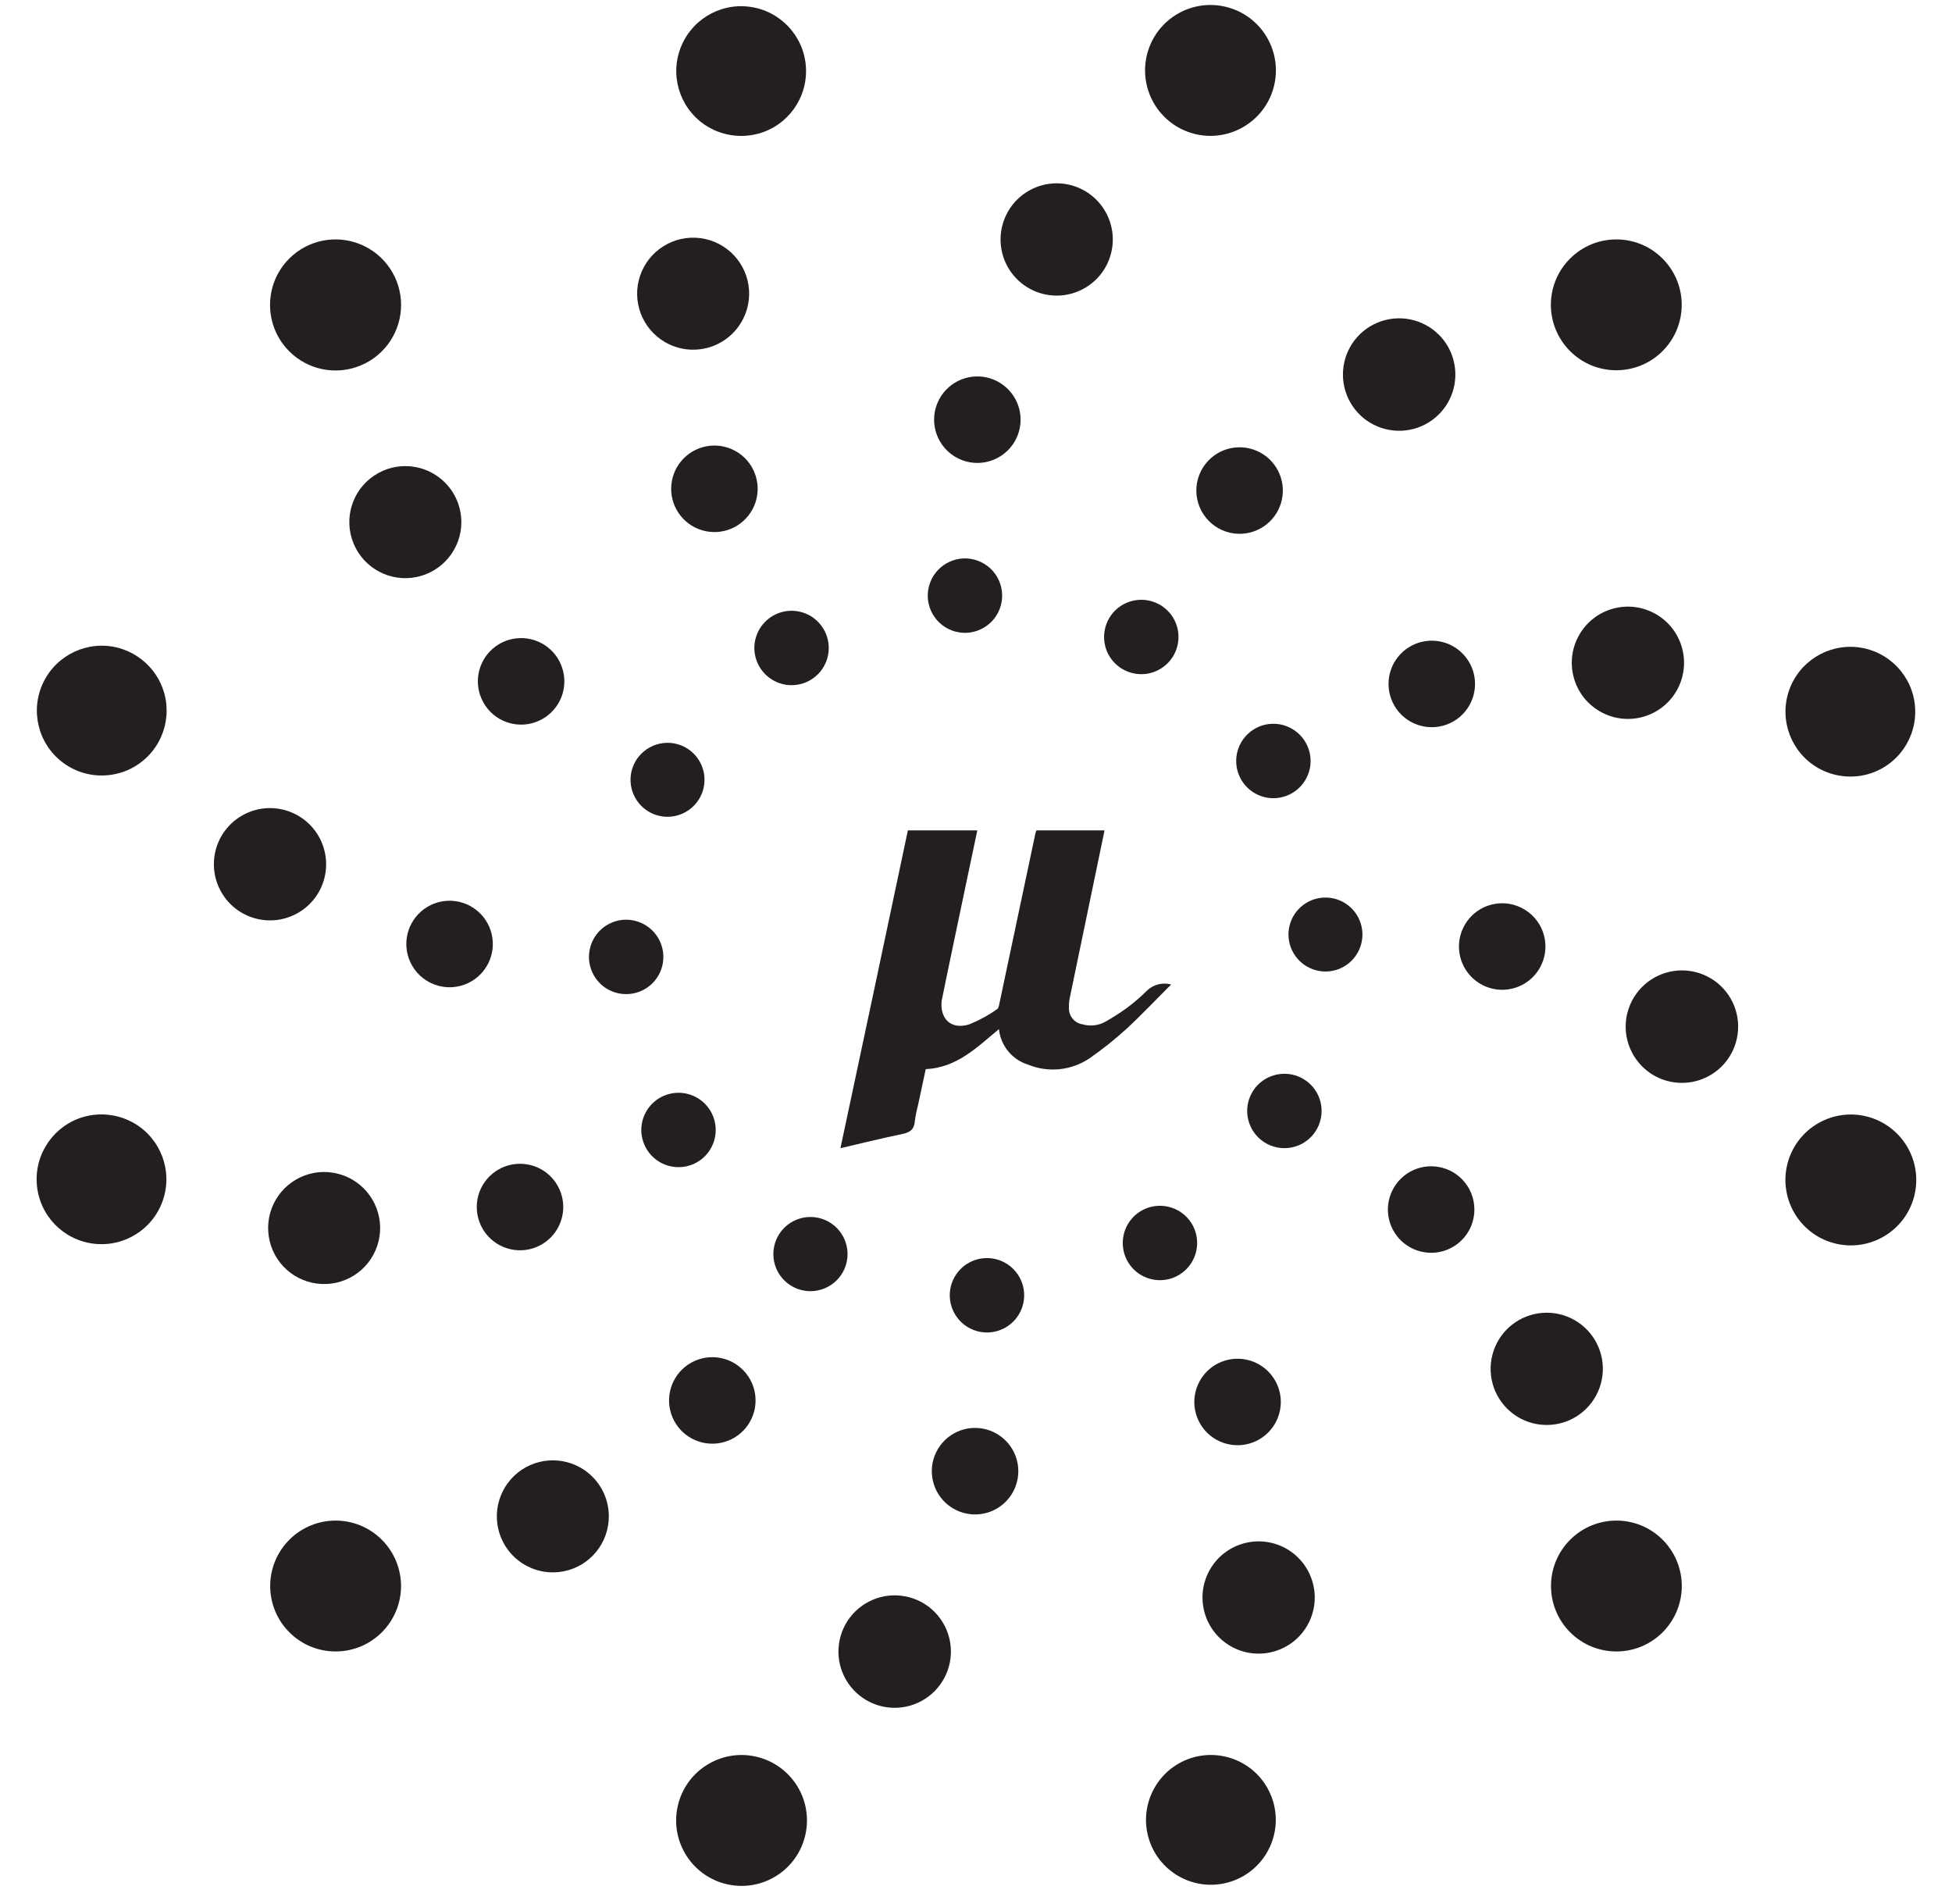
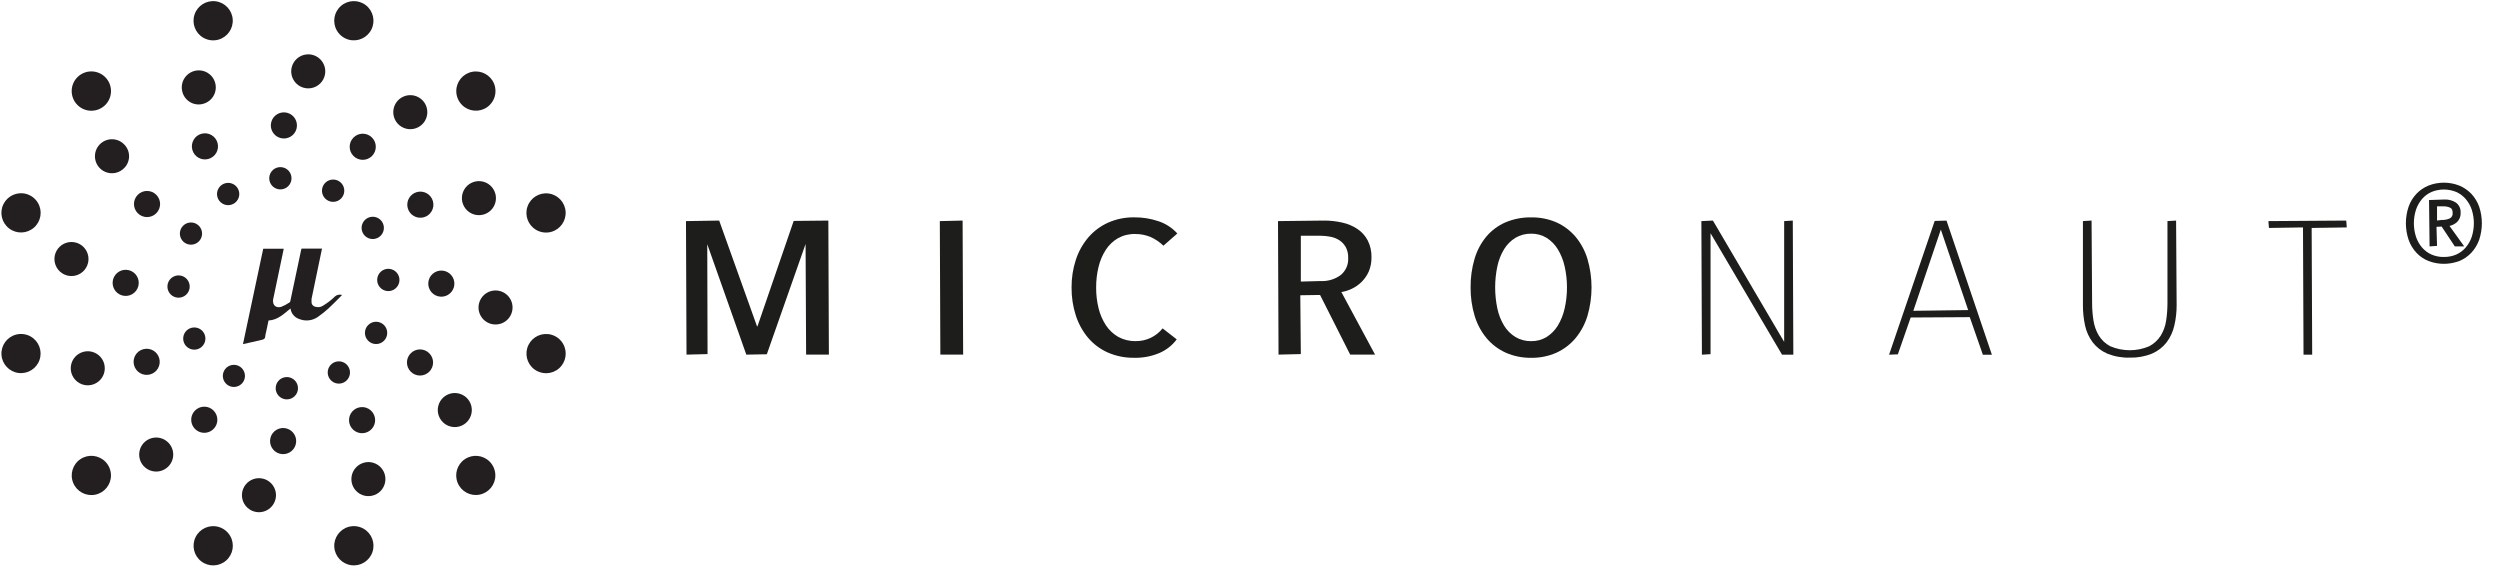
- <svg xmlns="http://www.w3.org/2000/svg" width="40px" height="39px" viewBox="0 0 40 39" version="1.1">
-   <defs />
-   <g id="Page-1" stroke="none" stroke-width="1" fill="none" fill-rule="evenodd">
-     <g id="micronaut_mini" fill="#231F20" fill-rule="nonzero">
-       <path d="M26.969,19.879 C27.318,19.971 27.684,19.803 27.842,19.478 C28,19.154 27.908,18.763 27.621,18.544 C27.334,18.325 26.932,18.338 26.661,18.577 C26.389,18.815 26.324,19.212 26.505,19.525 C26.606,19.7 26.773,19.827 26.969,19.879 Z" id="Path_242" />
-       <path d="M26.291,16.327 C26.589,16.247 26.809,15.996 26.85,15.69 C26.89,15.385 26.742,15.085 26.475,14.931 C26.208,14.776 25.874,14.798 25.63,14.986 C25.385,15.174 25.278,15.491 25.358,15.789 C25.467,16.195 25.884,16.436 26.291,16.327 Z" id="Path_243" />
-       <path d="M22.847,12.511 C22.591,12.769 22.551,13.172 22.753,13.474 C22.956,13.776 23.343,13.893 23.679,13.754 C24.015,13.615 24.205,13.258 24.135,12.901 C24.064,12.545 23.751,12.288 23.387,12.288 C23.185,12.288 22.991,12.368 22.847,12.511 Z" id="Path_244" />
-       <path d="M19.969,11.466 C19.563,11.358 19.146,11.6 19.037,12.007 C18.929,12.413 19.17,12.83 19.576,12.939 C19.983,13.048 20.4,12.807 20.51,12.401 C20.562,12.206 20.535,11.997 20.434,11.821 C20.332,11.646 20.165,11.518 19.969,11.466 Z" id="Path_245" />
-       <path d="M16.417,14.012 C16.715,13.932 16.936,13.681 16.976,13.375 C17.016,13.069 16.868,12.769 16.601,12.615 C16.334,12.461 16.001,12.483 15.756,12.671 C15.512,12.859 15.404,13.175 15.484,13.473 C15.594,13.879 16.011,14.12 16.417,14.012 Z" id="Path_246" />
-       <path d="M13.14,15.443 C12.886,15.7 12.848,16.1 13.05,16.399 C13.252,16.699 13.637,16.815 13.97,16.675 C14.304,16.536 14.492,16.181 14.422,15.827 C14.351,15.473 14.04,15.218 13.678,15.218 C13.476,15.219 13.283,15.3 13.14,15.443 Z" id="Path_247" />
-       <path d="M13.029,18.869 C12.731,18.788 12.415,18.896 12.227,19.14 C12.039,19.385 12.017,19.719 12.171,19.986 C12.325,20.253 12.625,20.401 12.931,20.36 C13.237,20.32 13.488,20.099 13.568,19.801 C13.676,19.395 13.435,18.978 13.029,18.869 Z" id="Path_248" />
-       <path d="M13.707,22.414 C13.409,22.493 13.188,22.745 13.148,23.05 C13.108,23.356 13.256,23.656 13.523,23.81 C13.79,23.964 14.124,23.942 14.368,23.755 C14.613,23.567 14.72,23.25 14.64,22.952 C14.531,22.546 14.113,22.305 13.707,22.414 Z" id="Path_249" />
-       <path d="M17.146,26.229 C17.402,25.973 17.441,25.571 17.239,25.27 C17.037,24.969 16.651,24.852 16.316,24.991 C15.981,25.13 15.792,25.486 15.862,25.842 C15.933,26.197 16.245,26.453 16.608,26.453 C16.81,26.453 17.003,26.372 17.146,26.229 Z" id="Path_250" />
-       <path d="M20.027,27.273 C20.324,27.353 20.641,27.246 20.829,27.001 C21.017,26.757 21.039,26.423 20.885,26.156 C20.731,25.889 20.431,25.741 20.125,25.781 C19.819,25.822 19.568,26.042 19.488,26.34 C19.38,26.746 19.621,27.164 20.027,27.273 Z" id="Path_251" />
-       <path d="M23.572,24.729 C23.274,24.809 23.053,25.061 23.014,25.367 C22.974,25.673 23.122,25.972 23.389,26.126 C23.657,26.28 23.991,26.257 24.235,26.069 C24.479,25.88 24.586,25.563 24.505,25.265 C24.395,24.86 23.977,24.621 23.572,24.729 Z" id="Path_252" />
-       <path d="M26.858,23.3 C27.076,23.082 27.142,22.754 27.024,22.469 C26.906,22.184 26.628,21.999 26.32,21.999 C26.011,21.999 25.733,22.184 25.615,22.469 C25.497,22.754 25.563,23.082 25.781,23.3 C26.079,23.597 26.56,23.597 26.858,23.3 Z" id="Path_253" />
-       <path d="M31.006,18.534 C30.597,18.428 30.17,18.624 29.986,19.004 C29.801,19.384 29.91,19.841 30.246,20.097 C30.582,20.353 31.052,20.336 31.369,20.057 C31.685,19.778 31.761,19.314 31.55,18.948 C31.431,18.743 31.235,18.594 31.006,18.534 Z" id="Path_254" />
-       <path d="M29.574,14.867 C29.982,14.755 30.253,14.372 30.224,13.95 C30.194,13.529 29.872,13.187 29.453,13.133 C29.034,13.079 28.636,13.328 28.5,13.728 C28.365,14.128 28.531,14.568 28.896,14.78 C29.102,14.898 29.346,14.93 29.574,14.867 Z" id="Path_255" />
-       <path d="M24.78,10.681 C25.08,10.978 25.548,11.021 25.898,10.784 C26.248,10.547 26.382,10.097 26.219,9.708 C26.056,9.318 25.641,9.098 25.227,9.181 C24.813,9.264 24.515,9.628 24.515,10.05 C24.515,10.287 24.61,10.515 24.78,10.681 Z" id="Path_256" />
-       <path d="M19.805,9.456 C20.214,9.562 20.64,9.365 20.825,8.985 C21.009,8.605 20.9,8.148 20.564,7.893 C20.228,7.637 19.759,7.654 19.442,7.933 C19.125,8.212 19.049,8.675 19.26,9.041 C19.379,9.247 19.575,9.396 19.805,9.456 Z" id="Path_257" />
-       <path d="M14.401,9.161 C13.994,9.275 13.724,9.66 13.756,10.082 C13.788,10.503 14.113,10.843 14.532,10.894 C14.951,10.946 15.348,10.694 15.481,10.293 C15.614,9.892 15.445,9.453 15.078,9.244 C14.872,9.127 14.629,9.097 14.401,9.161 Z" id="Path_258" />
-       <path d="M10.056,14.59 C10.356,14.887 10.824,14.93 11.174,14.694 C11.524,14.458 11.659,14.008 11.496,13.618 C11.334,13.228 10.919,13.007 10.504,13.09 C10.09,13.173 9.792,13.537 9.792,13.96 C9.792,14.196 9.887,14.423 10.056,14.59 Z" id="Path_259" />
-       <path d="M8.99,20.198 C9.399,20.304 9.825,20.107 10.01,19.727 C10.194,19.348 10.085,18.89 9.749,18.635 C9.413,18.379 8.944,18.396 8.627,18.675 C8.31,18.954 8.234,19.417 8.445,19.783 C8.563,19.989 8.76,20.138 8.99,20.198 Z" id="Path_260" />
-       <path d="M10.421,23.874 C10.014,23.986 9.742,24.369 9.772,24.791 C9.801,25.212 10.124,25.554 10.543,25.608 C10.961,25.662 11.36,25.413 11.495,25.013 C11.631,24.613 11.465,24.173 11.099,23.961 C10.894,23.843 10.65,23.811 10.421,23.874 Z" id="Path_261" />
-       <path d="M15.218,28.06 C14.918,27.763 14.45,27.721 14.1,27.957 C13.75,28.194 13.616,28.644 13.779,29.034 C13.942,29.423 14.357,29.643 14.771,29.56 C15.185,29.477 15.483,29.113 15.483,28.691 C15.483,28.454 15.388,28.226 15.218,28.06 Z" id="Path_262" />
-       <path d="M20.204,29.283 C19.795,29.176 19.368,29.373 19.184,29.753 C18.999,30.133 19.108,30.59 19.444,30.846 C19.78,31.101 20.25,31.085 20.567,30.806 C20.884,30.526 20.959,30.062 20.748,29.697 C20.629,29.492 20.434,29.342 20.204,29.283 Z" id="Path_263" />
-       <path d="M25.595,29.577 C26.002,29.465 26.274,29.081 26.244,28.66 C26.214,28.239 25.891,27.897 25.472,27.844 C25.053,27.79 24.655,28.04 24.52,28.44 C24.385,28.84 24.551,29.28 24.917,29.491 C25.123,29.609 25.367,29.64 25.595,29.577 Z" id="Path_264" />
-       <path d="M29.949,24.149 C29.648,23.853 29.18,23.81 28.83,24.046 C28.481,24.283 28.346,24.733 28.509,25.123 C28.673,25.512 29.088,25.732 29.502,25.649 C29.916,25.566 30.213,25.202 30.213,24.78 C30.213,24.543 30.118,24.315 29.949,24.149 Z" id="Path_265" />
-       <path d="M34.166,22.146 C34.616,22.267 35.095,22.105 35.379,21.736 C35.663,21.366 35.697,20.861 35.464,20.457 C35.231,20.053 34.777,19.83 34.315,19.891 C33.852,19.952 33.473,20.286 33.352,20.736 C33.189,21.35 33.553,21.98 34.166,22.146 Z" id="Path_266" />
-       <path d="M34.469,13.278 C34.303,12.666 33.673,12.303 33.06,12.468 C32.447,12.633 32.084,13.264 32.248,13.877 C32.413,14.49 33.043,14.853 33.656,14.69 C33.951,14.611 34.203,14.418 34.356,14.153 C34.508,13.888 34.549,13.573 34.469,13.278 Z" id="Path_267" />
-       <path d="M29.486,6.859 C29.156,6.529 28.661,6.431 28.23,6.609 C27.799,6.787 27.519,7.207 27.519,7.673 C27.519,8.14 27.799,8.56 28.23,8.738 C28.661,8.916 29.156,8.818 29.486,8.488 C29.935,8.038 29.935,7.309 29.486,6.859 Z" id="Path_268" />
-       <path d="M21.356,6.017 C21.969,6.181 22.6,5.817 22.764,5.204 C22.928,4.591 22.565,3.96 21.951,3.795 C21.338,3.631 20.707,3.995 20.543,4.608 C20.463,4.903 20.505,5.217 20.657,5.481 C20.81,5.745 21.061,5.938 21.356,6.017 Z" id="Path_269" />
-       <path d="M14.503,7.125 C15.031,6.982 15.385,6.486 15.349,5.94 C15.312,5.394 14.895,4.95 14.353,4.879 C13.81,4.808 13.293,5.13 13.117,5.648 C12.941,6.166 13.155,6.736 13.629,7.01 C13.893,7.163 14.208,7.204 14.503,7.125 Z" id="Path_270" />
-       <path d="M9.116,9.884 C8.728,9.497 8.122,9.439 7.667,9.744 C7.212,10.048 7.036,10.632 7.246,11.137 C7.456,11.643 7.994,11.93 8.531,11.823 C9.067,11.715 9.454,11.244 9.454,10.697 C9.454,10.392 9.332,10.099 9.116,9.884 Z" id="Path_271" />
-       <path d="M5.83,16.595 C5.217,16.431 4.586,16.795 4.422,17.408 C4.258,18.022 4.622,18.652 5.235,18.817 C5.848,18.981 6.479,18.618 6.644,18.004 C6.723,17.71 6.681,17.395 6.529,17.131 C6.376,16.867 6.125,16.674 5.83,16.595 Z" id="Path_272" />
-       <path d="M6.342,24.051 C5.814,24.194 5.46,24.69 5.497,25.236 C5.534,25.783 5.951,26.227 6.494,26.297 C7.036,26.368 7.554,26.046 7.729,25.527 C7.905,25.009 7.69,24.439 7.216,24.165 C6.951,24.013 6.637,23.972 6.342,24.051 Z" id="Path_273" />
-       <path d="M12.139,30.253 C11.751,29.867 11.144,29.808 10.689,30.113 C10.235,30.418 10.059,31.001 10.269,31.507 C10.479,32.012 11.016,32.299 11.553,32.192 C12.09,32.085 12.476,31.614 12.476,31.066 C12.476,30.761 12.355,30.469 12.139,30.253 Z" id="Path_274" />
-       <path d="M18.633,32.724 C18.183,32.603 17.704,32.765 17.42,33.134 C17.136,33.504 17.102,34.008 17.335,34.412 C17.568,34.816 18.021,35.039 18.483,34.979 C18.945,34.918 19.325,34.586 19.446,34.135 C19.611,33.521 19.247,32.889 18.633,32.724 Z" id="Path_275" />
-       <path d="M25.493,31.618 C24.88,31.783 24.516,32.413 24.681,33.027 C24.845,33.64 25.476,34.004 26.089,33.839 C26.703,33.675 27.067,33.044 26.902,32.431 C26.823,32.136 26.631,31.885 26.366,31.732 C26.102,31.58 25.788,31.539 25.493,31.618 Z" id="Path_276" />
-       <path d="M32.508,28.857 C32.837,28.528 32.936,28.034 32.758,27.604 C32.58,27.174 32.16,26.894 31.695,26.894 C31.23,26.894 30.811,27.174 30.633,27.604 C30.455,28.034 30.553,28.528 30.882,28.857 C31.331,29.306 32.059,29.306 32.508,28.857 Z" id="Path_277" />
-       <path d="M38.274,22.879 C37.558,22.688 36.824,23.112 36.632,23.827 C36.441,24.543 36.865,25.278 37.58,25.469 C38.295,25.661 39.03,25.236 39.222,24.521 C39.314,24.178 39.266,23.812 39.088,23.504 C38.91,23.196 38.617,22.971 38.274,22.879 Z" id="Path_278" />
-       <path d="M38.274,15.862 C38.884,15.692 39.289,15.116 39.243,14.484 C39.197,13.853 38.712,13.342 38.084,13.262 C37.456,13.183 36.859,13.557 36.657,14.157 C36.455,14.757 36.704,15.416 37.253,15.733 C37.562,15.91 37.93,15.956 38.274,15.862 Z" id="Path_279" />
-       <path d="M32.174,7.194 C32.697,7.717 33.546,7.716 34.069,7.193 C34.592,6.669 34.592,5.821 34.069,5.298 C33.546,4.774 32.697,4.774 32.174,5.297 C31.922,5.548 31.78,5.889 31.78,6.245 C31.78,6.601 31.922,6.942 32.174,7.194 Z" id="Path_280" />
-       <path d="M24.458,2.738 C25.173,2.929 25.908,2.504 26.1,1.789 C26.291,1.074 25.867,0.339 25.151,0.148 C24.436,-0.044 23.701,0.381 23.51,1.096 C23.418,1.439 23.466,1.805 23.644,2.113 C23.822,2.421 24.115,2.646 24.458,2.738 Z" id="Path_281" />
-       <path d="M15.542,2.738 C16.152,2.569 16.559,1.993 16.514,1.362 C16.469,0.73 15.984,0.218 15.356,0.138 C14.728,0.057 14.131,0.431 13.928,1.031 C13.725,1.631 13.974,2.29 14.522,2.607 C14.831,2.784 15.198,2.831 15.542,2.737 L15.542,2.738 Z" id="Path_282" />
-       <path d="M5.926,7.196 C6.309,7.581 6.887,7.696 7.389,7.488 C7.891,7.281 8.219,6.791 8.219,6.247 C8.219,5.704 7.891,5.214 7.389,5.007 C6.887,4.799 6.309,4.914 5.926,5.299 C5.403,5.823 5.403,6.672 5.926,7.196 Z" id="Path_283" />
-       <path d="M2.418,13.271 C1.805,13.113 1.165,13.409 0.889,13.978 C0.612,14.548 0.776,15.234 1.28,15.617 C1.784,16 2.489,15.975 2.964,15.556 C3.439,15.137 3.553,14.442 3.236,13.894 C3.057,13.586 2.762,13.362 2.418,13.271 Z" id="Path_284" />
-       <path d="M1.724,22.879 C1.114,23.049 0.708,23.625 0.754,24.256 C0.799,24.888 1.284,25.4 1.912,25.479 C2.541,25.559 3.138,25.185 3.34,24.584 C3.542,23.984 3.292,23.325 2.744,23.009 C2.434,22.832 2.068,22.785 1.724,22.879 Z" id="Path_285" />
-       <path d="M7.824,31.545 C7.301,31.022 6.452,31.022 5.929,31.546 C5.406,32.069 5.406,32.918 5.929,33.441 C6.452,33.965 7.301,33.965 7.824,33.442 C8.076,33.19 8.218,32.849 8.218,32.494 C8.218,32.138 8.076,31.797 7.824,31.545 Z" id="Path_286" />
-       <path d="M15.542,36.001 C14.827,35.81 14.093,36.234 13.901,36.949 C13.71,37.664 14.133,38.399 14.848,38.591 C15.563,38.783 16.298,38.36 16.49,37.645 C16.583,37.301 16.535,36.935 16.357,36.626 C16.179,36.318 15.886,36.093 15.542,36.001 Z" id="Path_287" />
-       <path d="M24.458,36.003 C23.753,36.199 23.339,36.927 23.53,37.633 C23.722,38.339 24.448,38.757 25.155,38.569 C25.862,38.381 26.284,37.657 26.1,36.949 C26.01,36.605 25.786,36.31 25.477,36.132 C25.168,35.955 24.801,35.908 24.458,36.003 Z" id="Path_288" />
-       <path d="M34.07,31.545 C33.547,31.022 32.698,31.022 32.175,31.546 C31.652,32.069 31.652,32.918 32.175,33.441 C32.698,33.965 33.547,33.965 34.07,33.442 C34.322,33.19 34.463,32.849 34.463,32.494 C34.463,32.138 34.322,31.797 34.07,31.545 Z" id="Path_289" />
-       <path d="M24,20.169 C23.683,20.484 23.392,20.794 23.082,21.08 C22.844,21.296 22.593,21.497 22.329,21.68 C21.958,21.932 21.486,21.982 21.07,21.813 C20.742,21.712 20.506,21.426 20.47,21.084 C20.027,21.45 19.61,21.875 18.97,21.904 C18.919,22.146 18.865,22.394 18.812,22.642 C18.783,22.751 18.76,22.862 18.746,22.974 C18.734,23.132 18.657,23.196 18.502,23.23 C18.117,23.307 17.281,23.511 17.222,23.524 C17.687,21.344 18.148,19.173 18.604,17.012 L20.027,17.012 C19.951,17.364 19.3,20.464 19.296,20.506 C19.258,20.879 19.493,21.098 19.854,20.989 C20.059,20.907 20.253,20.802 20.432,20.675 C20.461,20.659 20.47,20.602 20.479,20.562 C20.724,19.407 20.969,18.252 21.212,17.099 C21.217,17.069 21.226,17.04 21.239,17.012 L22.634,17.012 C22.559,17.369 22.085,19.651 21.921,20.447 C21.908,20.51 21.903,20.575 21.905,20.639 C21.894,20.808 22.013,20.958 22.18,20.985 C22.337,21.031 22.505,21.013 22.648,20.934 C22.801,20.848 22.949,20.753 23.091,20.651 C23.241,20.54 23.382,20.417 23.514,20.285 C23.645,20.166 23.828,20.123 23.999,20.17 L24,20.169 Z" id="Path_290" />
-     </g>
-   </g>
+ <svg xmlns="http://www.w3.org/2000/svg" viewBox="0 0 1315 298">
+   <path d="M202.731,152.918a5.866,5.866,0,1,0-4.141-7.187A5.866,5.866,0,0,0,202.731,152.918Z" style="fill:#231f20" />
+   <path d="M197.582,125.537A5.866,5.866,0,1,0,190.4,121.4,5.865,5.865,0,0,0,197.582,125.537Z" style="fill:#231f20" />
+   <path d="M171.075,96.164a5.867,5.867,0,1,0,4.153-1.723A5.865,5.865,0,0,0,171.075,96.164Z" style="fill:#231f20" />
+   <path d="M149,88.1a5.866,5.866,0,1,0,4.142,7.187A5.867,5.867,0,0,0,149,88.1Z" style="fill:#231f20" />
+   <path d="M121.53,107.716a5.865,5.865,0,1,0-7.187-4.141A5.865,5.865,0,0,0,121.53,107.716Z" style="fill:#231f20" />
+   <path d="M96.3,118.754a5.841,5.841,0,1,0,4.152-1.733A5.864,5.864,0,0,0,96.3,118.754Z" style="fill:#231f20" />
+   <path d="M95.448,145.06a5.865,5.865,0,1,0,4.142,7.186A5.867,5.867,0,0,0,95.448,145.06Z" style="fill:#231f20" />
+   <path d="M100.664,172.44a5.844,5.844,0,1,0,4.456.575A5.867,5.867,0,0,0,100.664,172.44Z" style="fill:#231f20" />
+   <path d="M127.172,201.813a5.821,5.821,0,1,0-4.142,1.731A5.865,5.865,0,0,0,127.172,201.813Z" style="fill:#231f20" />
+   <path d="M149.358,209.873a5.866,5.866,0,1,0-4.164-7.142A5.865,5.865,0,0,0,149.358,209.873Z" style="fill:#231f20" />
+   <path d="M176.716,190.261A5.866,5.866,0,1,0,183.9,194.4,5.867,5.867,0,0,0,176.716,190.261Z" style="fill:#231f20" />
+   <path d="M201.97,179.246a5.865,5.865,0,1,0-8.306,0A5.864,5.864,0,0,0,201.97,179.246Z" style="fill:#231f20" />
+   <path d="M233.918,142.552a6.873,6.873,0,1,0,4.858,8.418A6.875,6.875,0,0,0,233.918,142.552Z" style="fill:#231f20" />
+   <path d="M222.881,114.3a6.873,6.873,0,1,0-8.418-4.859A6.875,6.875,0,0,0,222.881,114.3Z" style="fill:#231f20" />
+   <path d="M185.94,82.06a6.873,6.873,0,1,0,0-9.717A6.876,6.876,0,0,0,185.94,82.06Z" style="fill:#231f20" />
+   <path d="M147.545,72.612a6.873,6.873,0,1,0-4.858-8.418A6.873,6.873,0,0,0,147.545,72.612Z" style="fill:#231f20" />
+   <path d="M106.015,70.351a6.873,6.873,0,1,0,8.418,4.858A6.872,6.872,0,0,0,106.015,70.351Z" style="fill:#231f20" />
+   <path d="M72.478,112.172a6.873,6.873,0,1,0,0-9.717A6.875,6.875,0,0,0,72.478,112.172Z" style="fill:#231f20" />
+   <path d="M64.328,155.425a6.873,6.873,0,1,0-4.858-8.418A6.873,6.873,0,0,0,64.328,155.425Z" style="fill:#231f20" />
+   <path d="M75.366,183.679a6.873,6.873,0,1,0,8.418,4.858A6.871,6.871,0,0,0,75.366,183.679Z" style="fill:#231f20" />
+   <path d="M112.306,215.918a6.875,6.875,0,1,0,2.022,4.869A6.873,6.873,0,0,0,112.306,215.918Z" style="fill:#231f20" />
+   <path d="M150.7,225.366a6.873,6.873,0,1,0,4.859,8.418A6.871,6.871,0,0,0,150.7,225.366Z" style="fill:#231f20" />
+   <path d="M192.254,227.627a6.873,6.873,0,1,0-8.441-4.858A6.873,6.873,0,0,0,192.254,227.627Z" style="fill:#231f20" />
+   <path d="M225.791,185.806a6.873,6.873,0,1,0,0,9.716A6.872,6.872,0,0,0,225.791,185.806Z" style="fill:#231f20" />
+   <path d="M258.254,170.358a8.955,8.955,0,1,0-6.269-10.858A8.955,8.955,0,0,0,258.254,170.358Z" style="fill:#231f20" />
+   <path d="M260.582,101.985a8.955,8.955,0,1,0-6.246,10.858A8.954,8.954,0,0,0,260.582,101.985Z" style="fill:#231f20" />
+   <path d="M222.209,52.731a8.956,8.956,0,1,0,0,12.538A8.957,8.957,0,0,0,222.209,52.731Z" style="fill:#231f20" />
+   <path d="M159.634,46.127a8.955,8.955,0,1,0-6.156-10.858A8.955,8.955,0,0,0,159.634,46.127Z" style="fill:#231f20" />
+   <path d="M106.8,54.634A8.955,8.955,0,1,0,95.94,48.388,8.844,8.844,0,0,0,106.8,54.634Z" style="fill:#231f20" />
+   <path d="M65.291,75.925a8.955,8.955,0,1,0,0,12.515,8.82,8.82,0,0,0,0-12.515Z" style="fill:#231f20" />
+   <path d="M39.993,127.619a8.956,8.956,0,1,0,6.268,10.859A8.958,8.958,0,0,0,39.993,127.619Z" style="fill:#231f20" />
+   <path d="M43.933,185.045a8.955,8.955,0,1,0,10.858,6.268A8.954,8.954,0,0,0,43.933,185.045Z" style="fill:#231f20" />
+   <path d="M88.552,232.821a8.955,8.955,0,1,0,0,12.537A8.955,8.955,0,0,0,88.552,232.821Z" style="fill:#231f20" />
+   <path d="M138.612,251.851a8.955,8.955,0,1,0,6.269,10.858A8.954,8.954,0,0,0,138.612,251.851Z" style="fill:#231f20" />
+   <path d="M191.537,243.343A8.955,8.955,0,1,0,202.4,249.59,8.957,8.957,0,0,0,191.537,243.343Z" style="fill:#231f20" />
+   <path d="M245.493,222.075a8.956,8.956,0,1,0-12.538,0A8.955,8.955,0,0,0,245.493,222.075Z" style="fill:#231f20" />
+   <path d="M289.888,176.022a10.322,10.322,0,1,0,6.285,4.806A10.321,10.321,0,0,0,289.888,176.022Z" style="fill:#231f20" />
+   <path d="M289.888,121.978a10.32,10.32,0,1,0-7.844-1.036A10.344,10.344,0,0,0,289.888,121.978Z" style="fill:#231f20" />
+   <path d="M243.03,55.216A10.32,10.32,0,1,0,240,47.907,10.321,10.321,0,0,0,243.03,55.216Z" style="fill:#231f20" />
+   <path d="M183.455,20.873a10.32,10.32,0,1,0-6.271-4.812A10.321,10.321,0,0,0,183.455,20.873Z" style="fill:#231f20" />
+   <path d="M114.813,20.873a10.321,10.321,0,1,0-7.851-1.018A10.321,10.321,0,0,0,114.813,20.873Z" style="fill:#231f20" />
+   <path d="M40.731,55.216a10.343,10.343,0,1,0,0-14.619A10.344,10.344,0,0,0,40.731,55.216Z" style="fill:#231f20" />
+   <path d="M13.709,101.985a10.322,10.322,0,1,0,6.285,4.806A10.344,10.344,0,0,0,13.709,101.985Z" style="fill:#231f20" />
+   <path d="M8.358,176.022a10.3,10.3,0,1,0,7.842,1.02A10.321,10.321,0,0,0,8.358,176.022Z" style="fill:#231f20" />
+   <path d="M55.351,242.784a10.322,10.322,0,1,0,3.023,7.3A10.321,10.321,0,0,0,55.351,242.784Z" style="fill:#231f20" />
+   <path d="M114.791,277.1a10.322,10.322,0,1,0,6.285,4.806A10.321,10.321,0,0,0,114.791,277.1Z" style="fill:#231f20" />
+   <path d="M183.455,277.1a10.321,10.321,0,1,0,7.838,1.028A10.321,10.321,0,0,0,183.455,277.1Z" style="fill:#231f20" />
+   <path d="M257.515,242.761a10.3,10.3,0,1,0,3.044,7.31A10.32,10.32,0,0,0,257.515,242.761Z" style="fill:#231f20" />
+   <path d="M179.94,155.157c-2.418,2.418-4.656,4.791-7.074,7.007a57.3,57.3,0,0,1-5.776,4.612,10.32,10.32,0,0,1-9.694,1.03,6.716,6.716,0,0,1-4.59-5.552c-3.493,2.821-6.716,6.112-11.552,6.313-.4,1.858-.806,3.784-1.209,5.709a19.291,19.291,0,0,0-.515,2.53c0,1.231-.672,1.724-1.881,1.97-2.977.6-9.4,2.239-9.85,2.239,3.559-16.814,7.1-33.582,10.656-50.172h10.791c-.559,2.709-5.574,26.6-5.619,26.866-.291,2.843,1.522,4.478,4.3,3.694a21.4,21.4,0,0,0,4.478-2.4c.224-.134.291-.559.358-.873,1.9-8.955,3.761-17.8,5.642-26.686a3.9,3.9,0,0,1,.224-.672h10.746c-.582,2.754-4.231,20.328-5.507,26.463a7.921,7.921,0,0,0,0,1.477,2.508,2.508,0,0,0,2.127,2.665,4.481,4.481,0,0,0,3.582-.4,30.767,30.767,0,0,0,3.358-2.239,28.132,28.132,0,0,0,3.268-2.821A3.9,3.9,0,0,1,179.94,155.157Z" style="fill:#231f20;fill-rule:evenodd" />
+   <polygon points="417.483 116.208 398.467 171.547 398.22 171.733 378.287 116.018 360.825 116.301 361.103 186.532 372.173 186.253 372.02 128.444 392.558 186.532 403.35 186.346 423.735 128.352 424.017 186.532 435.995 186.532 435.713 116.018 417.483 116.208" style="fill:#1d1d1b" />
+   <polygon points="494.345 116.301 494.628 186.532 506.614 186.532 506.332 116.018 494.345 116.301" style="fill:#1d1d1b" />
+   <path d="M581.668,131.374A18.986,18.986,0,0,1,588,125.321a17.836,17.836,0,0,1,9.085-2.24,21.159,21.159,0,0,1,7.958,1.509,23.018,23.018,0,0,1,6.914,4.654l7.313-6.425a23.025,23.025,0,0,0-9.743-6.4,38.416,38.416,0,0,0-12.955-2.095,32.632,32.632,0,0,0-13.722,2.793,30.027,30.027,0,0,0-10.363,7.725,35.013,35.013,0,0,0-6.563,11.7,46.036,46.036,0,0,0-2.28,14.719,46.556,46.556,0,0,0,2.228,14.658,34.968,34.968,0,0,0,6.413,11.7,29.1,29.1,0,0,0,10.368,7.781,33.468,33.468,0,0,0,13.9,2.793,31.98,31.98,0,0,0,13.375-2.543,22.407,22.407,0,0,0,9.032-7.143l-7.426-5.784a17.765,17.765,0,0,1-14.21,6.7,18.223,18.223,0,0,1-9.149-2.232,19.229,19.229,0,0,1-6.458-6.086,29.029,29.029,0,0,1-3.862-8.947,44.556,44.556,0,0,1-1.283-10.9,45.2,45.2,0,0,1,1.283-10.953A29.033,29.033,0,0,1,581.668,131.374Z" style="fill:#1d1d1b" />
+   <path d="M710.987,151.921a19.012,19.012,0,0,0,5.134-3.556,17.911,17.911,0,0,0,3.814-5.472,18.17,18.17,0,0,0,1.465-7.527,18.653,18.653,0,0,0-1.99-8.919,16.5,16.5,0,0,0-5.44-6.03A23.59,23.59,0,0,0,706,117.072a42.625,42.625,0,0,0-9.637-1.054l-24.139.283.283,70.223,11.728-.279-.279-30.942,10.4-.154L710.2,186.524h13.076l-17.709-32.9A19.871,19.871,0,0,0,710.987,151.921Zm-16.256-4.093-10.493.283V124h10.247a27.709,27.709,0,0,1,5.4.537,13.143,13.143,0,0,1,4.71,1.888A10.658,10.658,0,0,1,707.888,130a11.417,11.417,0,0,1,1.259,5.715,10.818,10.818,0,0,1-3.923,8.951,16.339,16.339,0,0,1-10.477,3.164Z" style="fill:#1d1d1b" />
+   <path d="M828.684,124.469a28.534,28.534,0,0,0-9.969-7.486,32.171,32.171,0,0,0-13.318-2.64,33.41,33.41,0,0,0-13.573,2.64,27.529,27.529,0,0,0-10.037,7.486,33.027,33.027,0,0,0-6.166,11.656,51.2,51.2,0,0,0-2.087,15.045,49.939,49.939,0,0,0,2.159,15.058,33.713,33.713,0,0,0,6.284,11.7,28.651,28.651,0,0,0,10.041,7.58,32.184,32.184,0,0,0,13.379,2.7,31.609,31.609,0,0,0,13.318-2.7,28.694,28.694,0,0,0,9.969-7.576,33.73,33.73,0,0,0,6.3-11.7,53.433,53.433,0,0,0,0-30.1A33.231,33.231,0,0,0,828.684,124.469ZM823,162.273a29.974,29.974,0,0,1-3.6,9.007,18.454,18.454,0,0,1-5.892,5.986,15.066,15.066,0,0,1-8.1,2.179,15.746,15.746,0,0,1-8.306-2.179,18.271,18.271,0,0,1-5.953-5.986,28.749,28.749,0,0,1-3.535-9,53.594,53.594,0,0,1,0-22.2,28.645,28.645,0,0,1,3.535-8.992A18.331,18.331,0,0,1,797.1,125.1a15.741,15.741,0,0,1,8.306-2.184,15.125,15.125,0,0,1,8.1,2.184,18.464,18.464,0,0,1,5.892,5.989,30.112,30.112,0,0,1,3.6,9,50.477,50.477,0,0,1,0,22.2Z" style="fill:#1d1d1b" />
+   <polygon points="938.47 116.301 938.47 179.812 900.993 116.018 894.923 116.301 895.202 186.568 899.75 186.286 899.75 122.677 937.356 186.568 943.292 186.568 943.01 116.018 938.47 116.301" style="fill:#1d1d1b" />
+   <path d="M1017.652,116.208l-24,70.36,4.617-.19,6.748-19.371,31.076-.19,6.9,19.775h4.742l-23.868-70.55Zm-11.244,47.275,14.469-42.715L1035.26,163.1Z" style="fill:#1d1d1b" />
+   <path d="M1140.082,116.289v43.146a62.035,62.035,0,0,1-.7,9.283,20.7,20.7,0,0,1-2.865,7.874,16.048,16.048,0,0,1-5.993,5.529,26.107,26.107,0,0,1-20.631-.045,15.667,15.667,0,0,1-5.937-5.61,21.862,21.862,0,0,1-2.8-7.934,58.807,58.807,0,0,1-.706-9.105l-.283-43.417-4.548.283V160.5a49.587,49.587,0,0,0,1.122,10.727,23,23,0,0,0,4.011,8.842,19.406,19.406,0,0,0,7.668,5.929,29.3,29.3,0,0,0,11.846,2.115,29,29,0,0,0,11.7-2.115,19.424,19.424,0,0,0,7.668-5.929,23.07,23.07,0,0,0,4.064-8.834,45.909,45.909,0,0,0,1.211-10.735l-.282-44.483Z" style="fill:#1d1d1b" />
+   <polygon points="1234.121 116.018 1193.181 116.301 1193.46 119.901 1211.371 119.622 1211.653 186.568 1216.21 186.568 1215.931 119.901 1234.403 119.622 1234.121 116.018" style="fill:#1d1d1b" />
+   <path d="M1304.009,108.621a19.565,19.565,0,0,0-4.129-6.716,18.6,18.6,0,0,0-6.312-4.3,22.265,22.265,0,0,0-16.18,0,18.7,18.7,0,0,0-6.311,4.3,19.271,19.271,0,0,0-4.121,6.72,27.257,27.257,0,0,0,0,17.608,19.731,19.731,0,0,0,4.116,6.756,17.859,17.859,0,0,0,6.321,4.31,22.928,22.928,0,0,0,16.171,0,17.855,17.855,0,0,0,6.32-4.31,19.927,19.927,0,0,0,4.125-6.756A27.416,27.416,0,0,0,1304.009,108.621Zm-18.529,26.551a15.681,15.681,0,0,1-6.578-1.316,13.981,13.981,0,0,1-4.916-3.68,17.121,17.121,0,0,1-3.168-5.606,23.289,23.289,0,0,1,0-14.283,17.042,17.042,0,0,1,3.168-5.605A14.094,14.094,0,0,1,1278.9,101a17.107,17.107,0,0,1,13.157,0,14.328,14.328,0,0,1,4.911,3.681,17.053,17.053,0,0,1,3.172,5.609,23.438,23.438,0,0,1,0,14.283,17.085,17.085,0,0,1-3.172,5.606,14.16,14.16,0,0,1-4.911,3.68,15.726,15.726,0,0,1-6.579,1.3Z" style="fill:#1d1d1b" />
+   <path d="M1292.143,117.031a6.342,6.342,0,0,0,2.143-5.145,6.1,6.1,0,0,0-2.486-5.332,10.259,10.259,0,0,0-5.985-1.614l-8.14.278.283,24.4,3.922-.283L1281.6,119.3l2.7-.129,6.941,10.449h4.94l-7.74-10.784A8.623,8.623,0,0,0,1292.143,117.031Zm-10.263-8.5h3.6a7.733,7.733,0,0,1,3.37.754c.836.4,1.239,1.26,1.239,2.648a2.912,2.912,0,0,1-1.38,2.89,9.386,9.386,0,0,1-4.343.875l-2.486.283Z" style="fill:#1d1d1b" />
</svg>
